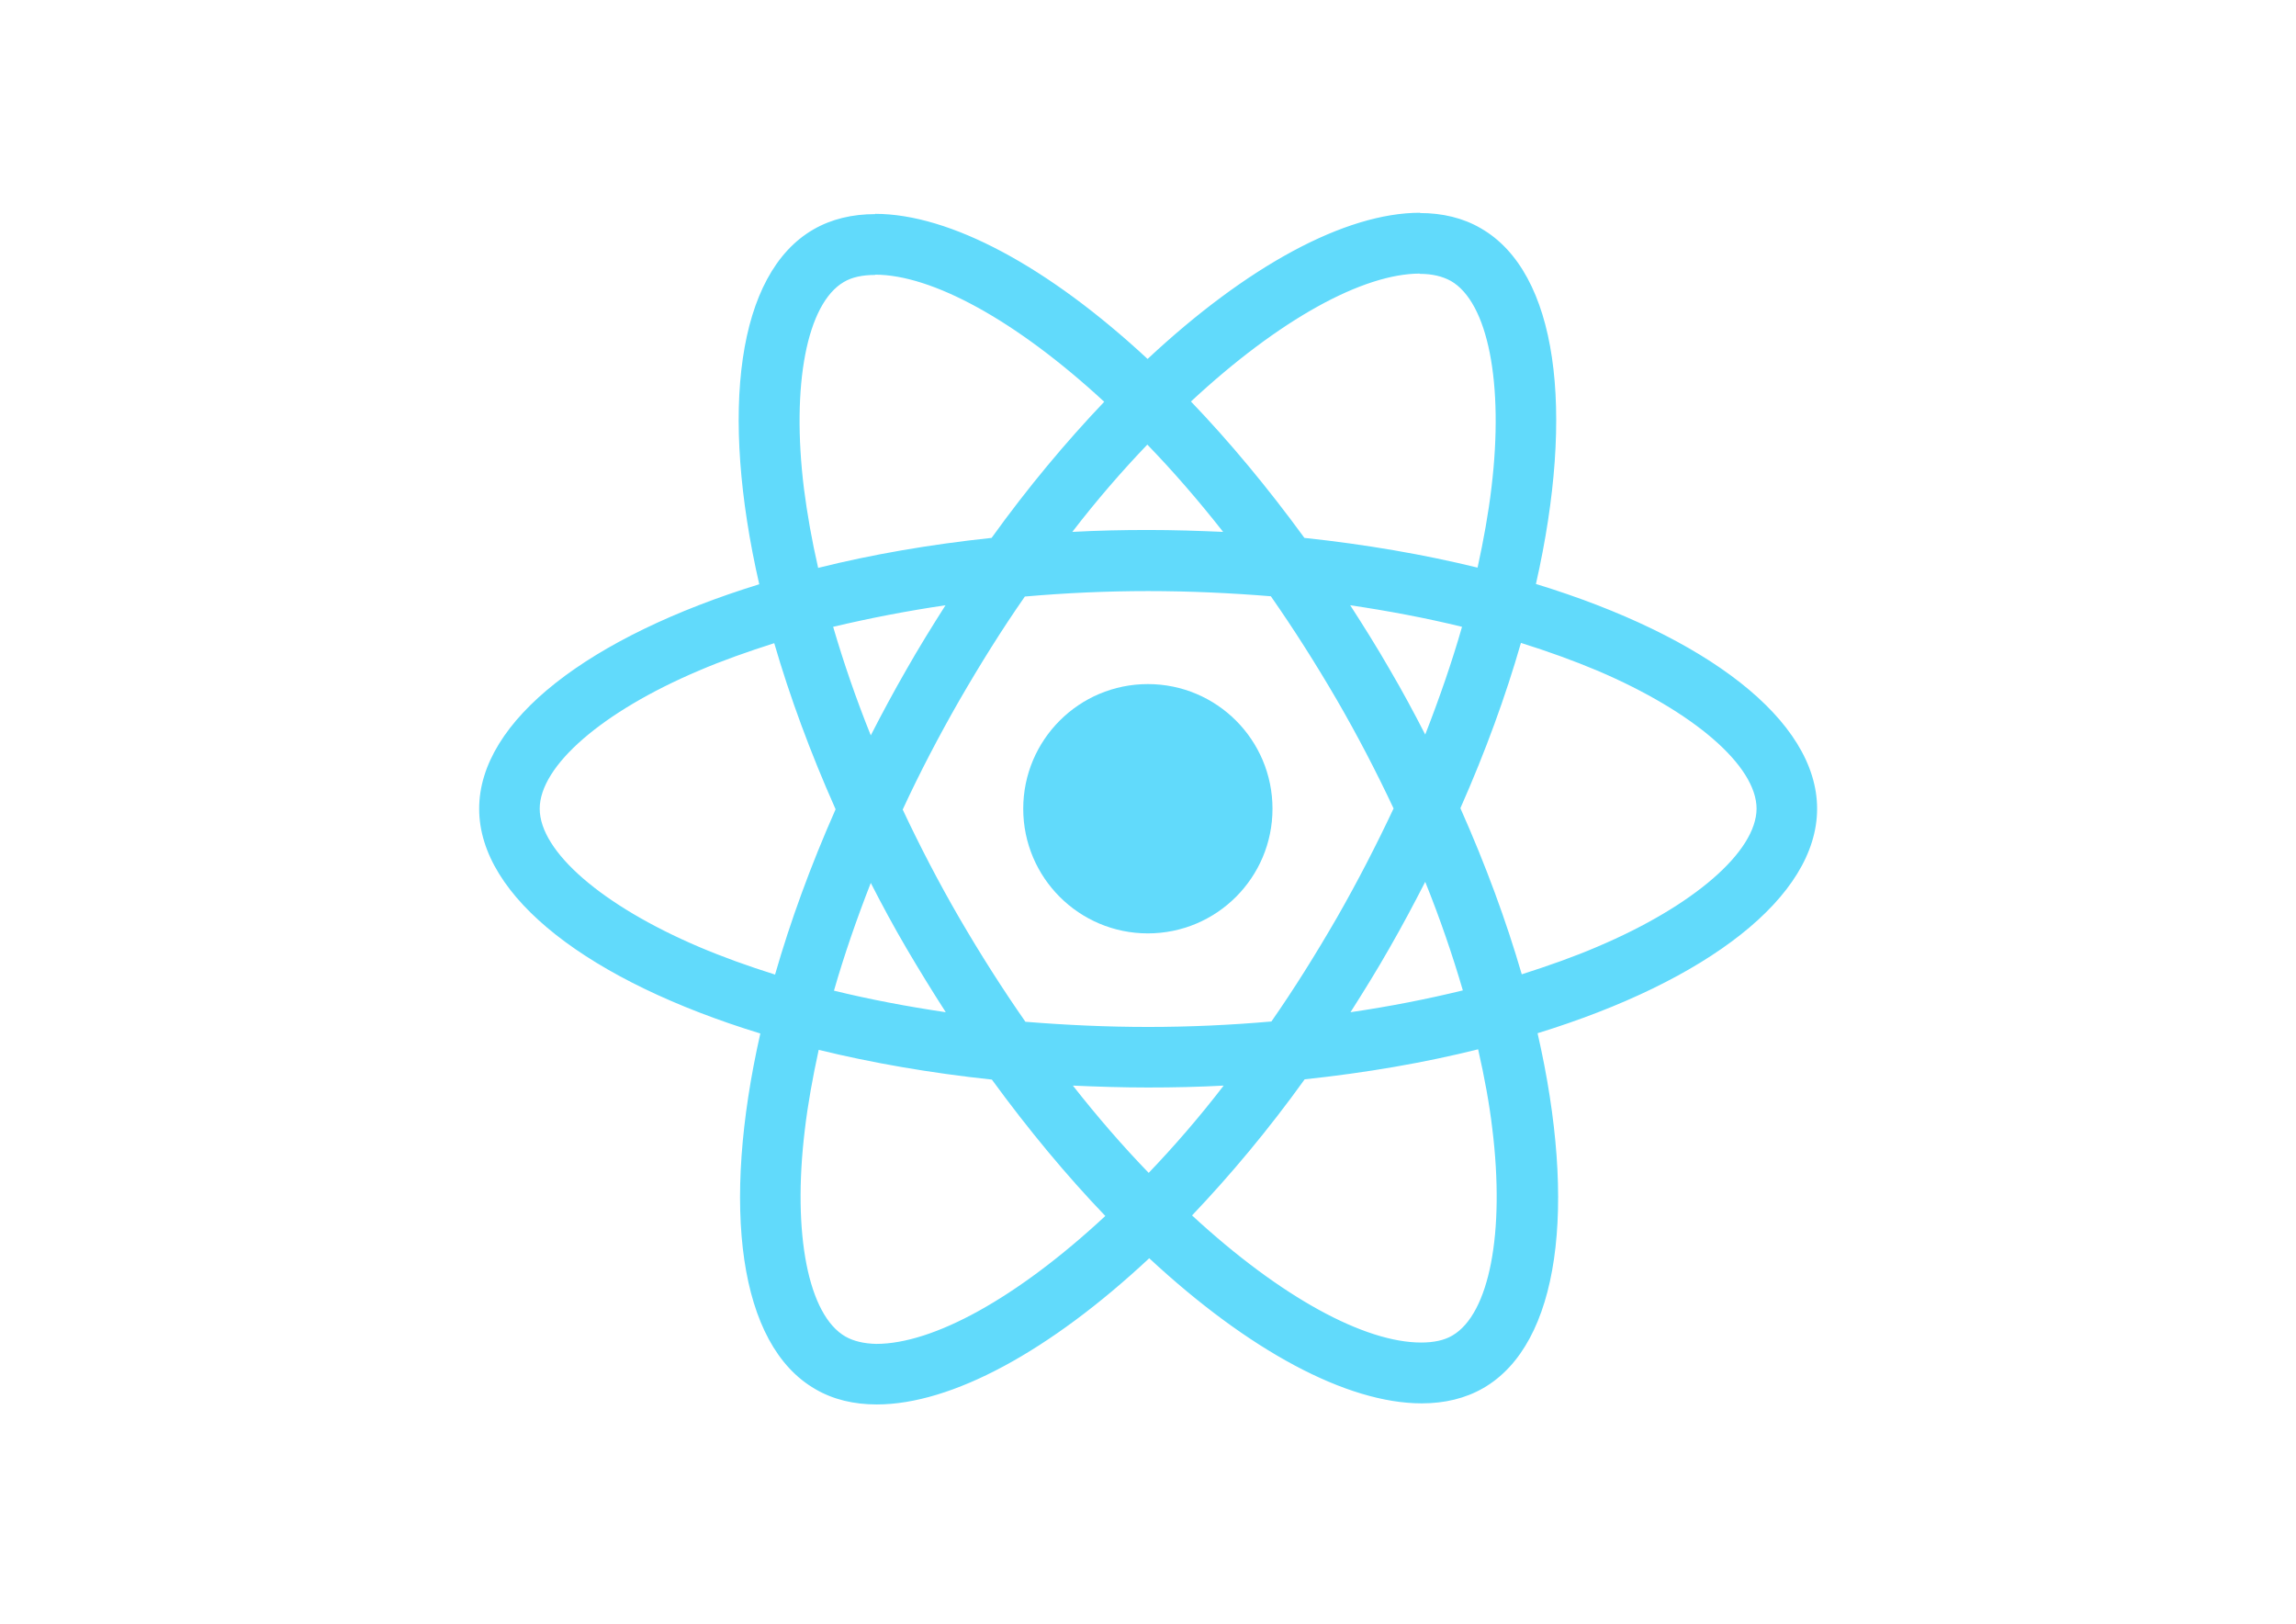
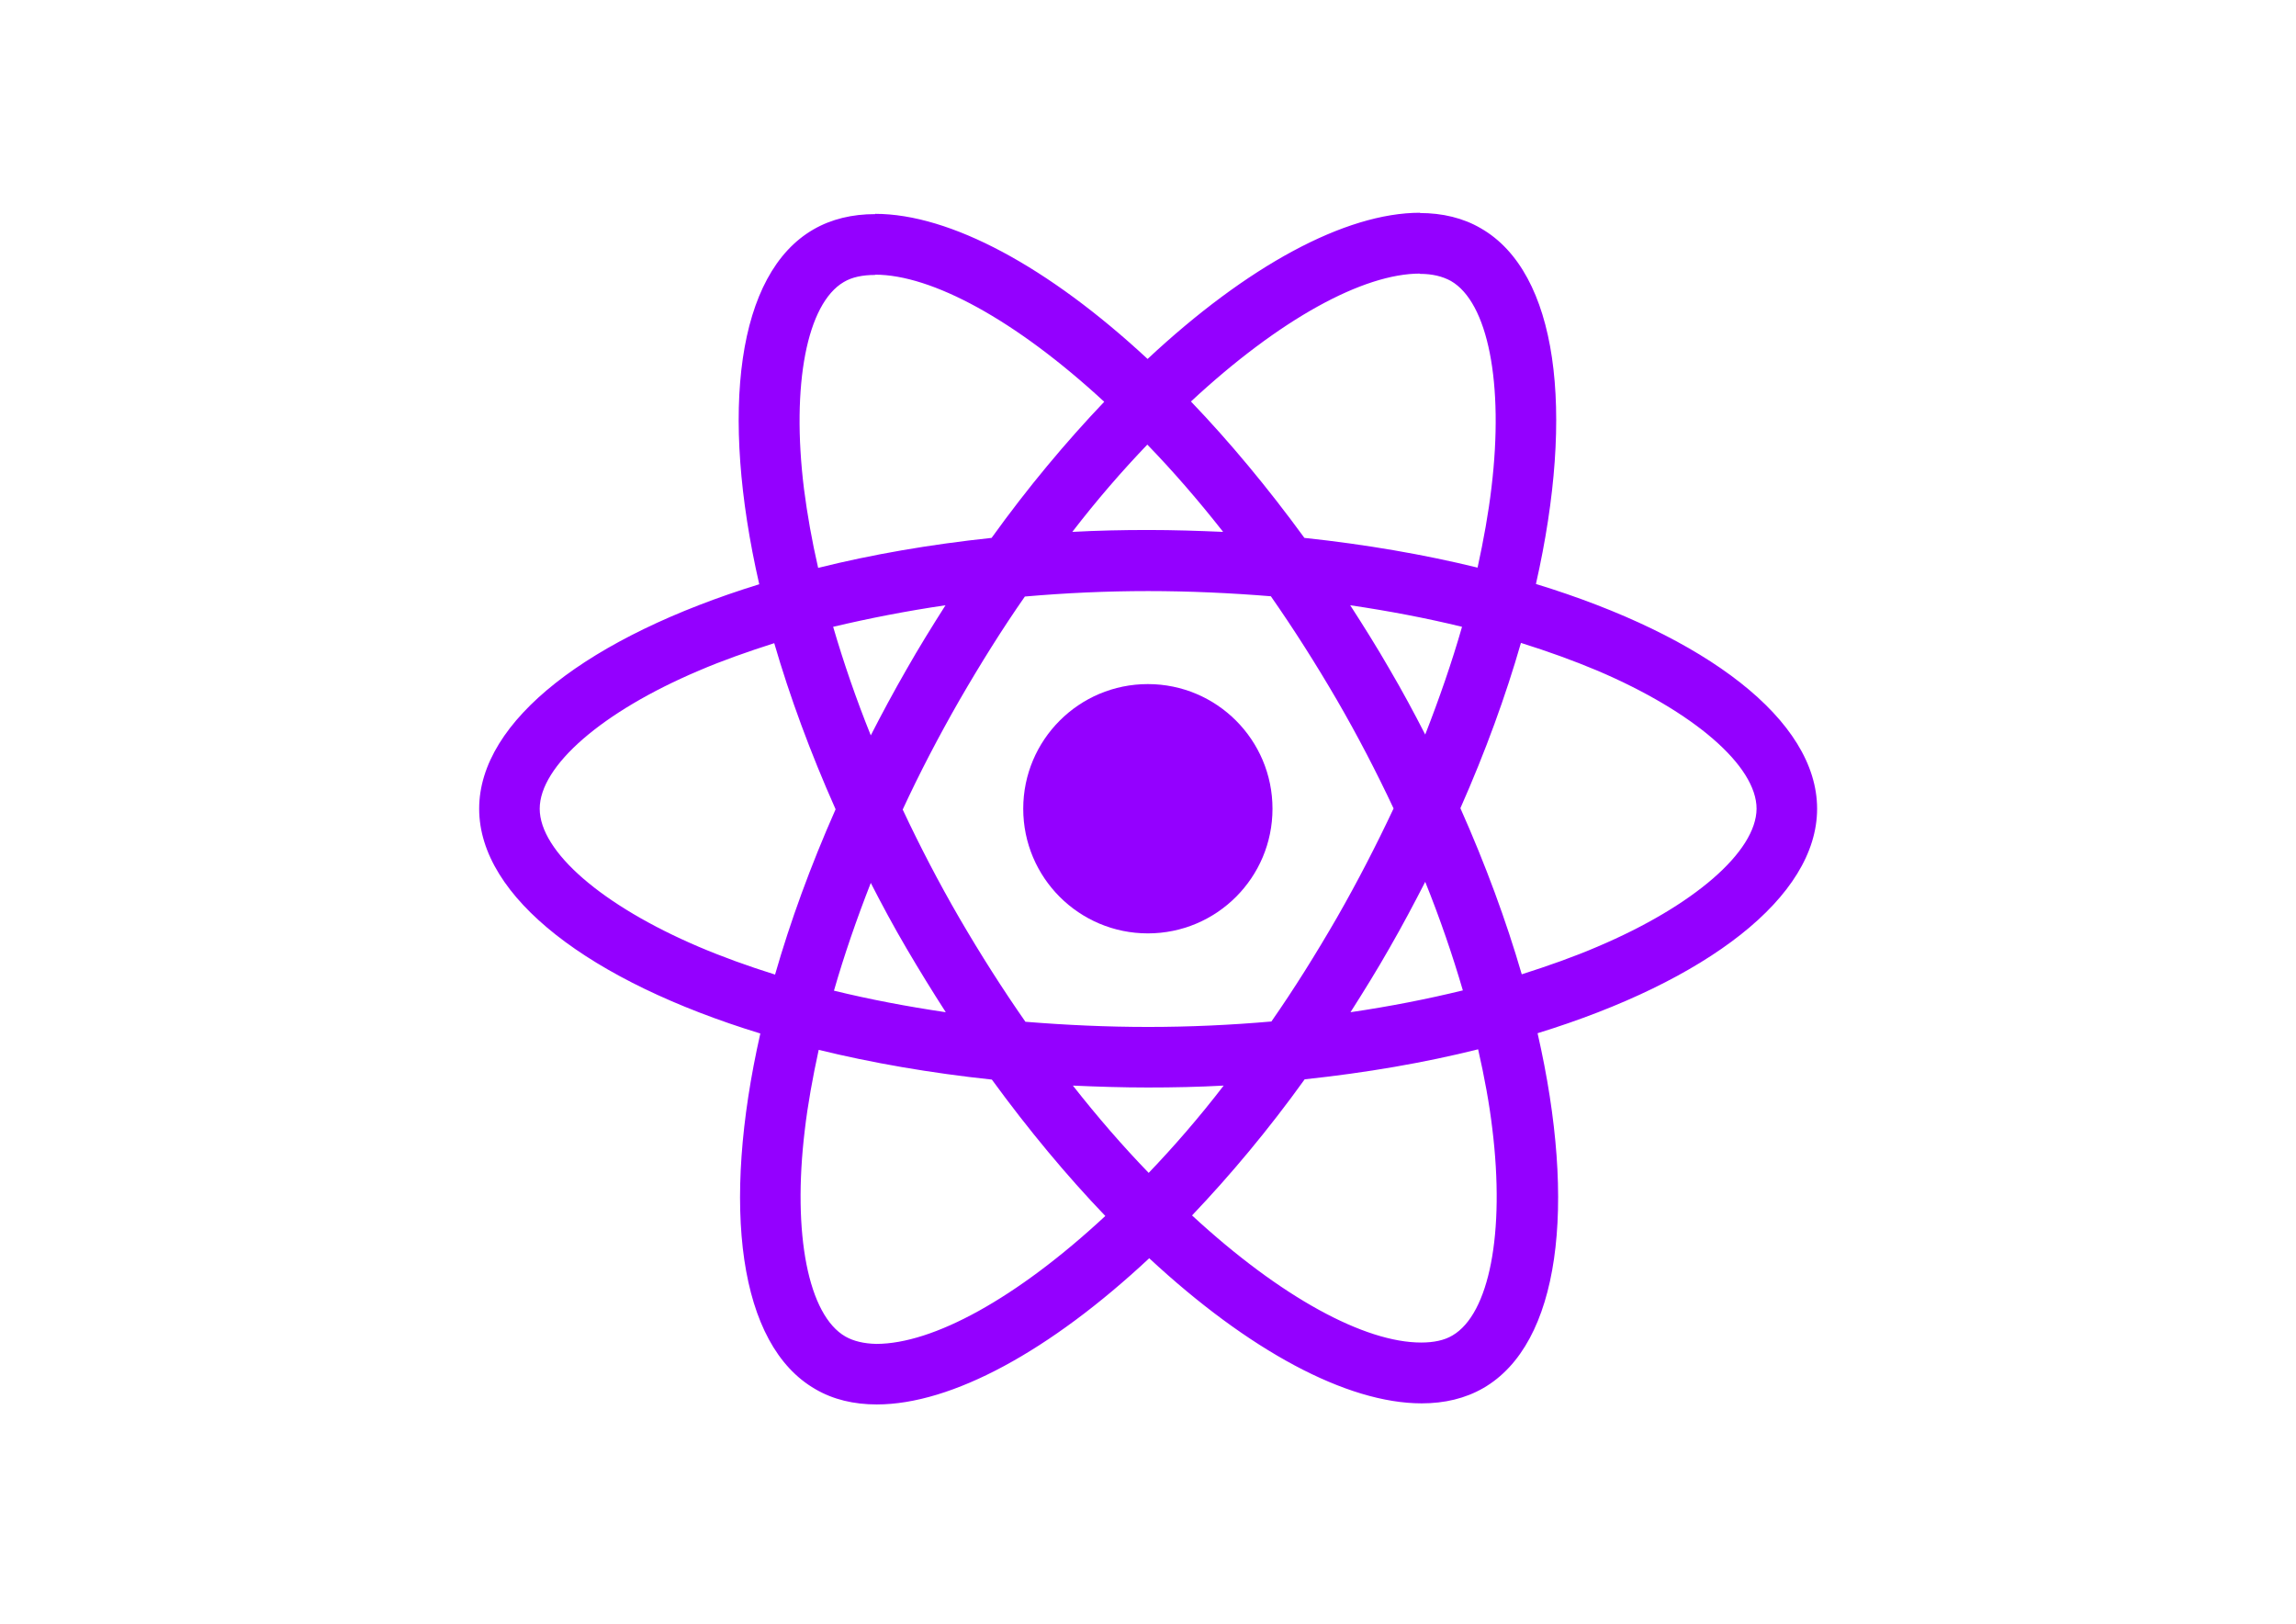
<svg xmlns="http://www.w3.org/2000/svg" viewBox="0 0 841.9 595.3">
-   <g fill="#61DAFB">
+   <g fill="#9400ff">
    <path d="M666.3 296.5c0-32.5-40.7-63.3-103.1-82.4 14.4-63.6 8-114.2-20.2-130.4-6.5-3.8-14.1-5.6-22.4-5.6v22.3c4.6 0 8.3.9 11.4 2.6 13.6 7.8 19.5 37.5 14.9 75.7-1.1 9.4-2.9 19.3-5.1 29.4-19.6-4.8-41-8.5-63.5-10.9-13.5-18.5-27.5-35.3-41.6-50 32.6-30.3 63.2-46.9 84-46.9V78c-27.5 0-63.5 19.6-99.9 53.6-36.4-33.8-72.4-53.2-99.9-53.2v22.3c20.7 0 51.4 16.5 84 46.6-14 14.7-28 31.4-41.3 49.9-22.6 2.4-44 6.1-63.6 11-2.3-10-4-19.7-5.2-29-4.7-38.2 1.1-67.9 14.6-75.8 3-1.8 6.9-2.6 11.5-2.6V78.5c-8.4 0-16 1.8-22.6 5.6-28.1 16.2-34.4 66.7-19.9 130.1-62.2 19.2-102.7 49.9-102.7 82.3 0 32.5 40.7 63.3 103.1 82.4-14.4 63.6-8 114.2 20.2 130.4 6.5 3.8 14.1 5.6 22.5 5.6 27.5 0 63.5-19.6 99.9-53.6 36.4 33.8 72.4 53.2 99.9 53.2 8.4 0 16-1.8 22.6-5.6 28.1-16.2 34.4-66.7 19.9-130.1 62-19.1 102.5-49.9 102.5-82.3zm-130.2-66.7c-3.7 12.9-8.3 26.2-13.5 39.5-4.1-8-8.4-16-13.1-24-4.6-8-9.5-15.8-14.4-23.4 14.2 2.1 27.9 4.7 41 7.9zm-45.8 106.5c-7.8 13.5-15.8 26.3-24.1 38.2-14.9 1.3-30 2-45.2 2-15.1 0-30.2-.7-45-1.9-8.3-11.9-16.4-24.6-24.2-38-7.6-13.1-14.5-26.4-20.8-39.8 6.2-13.4 13.2-26.8 20.7-39.9 7.8-13.5 15.8-26.3 24.1-38.2 14.9-1.3 30-2 45.2-2 15.1 0 30.2.7 45 1.9 8.3 11.9 16.4 24.6 24.2 38 7.6 13.1 14.5 26.4 20.8 39.8-6.3 13.4-13.2 26.8-20.7 39.9zm32.3-13c5.4 13.4 10 26.8 13.8 39.8-13.1 3.2-26.9 5.9-41.2 8 4.9-7.7 9.8-15.6 14.4-23.7 4.6-8 8.9-16.1 13-24.1zM421.2 430c-9.3-9.6-18.6-20.3-27.8-32 9 .4 18.2.7 27.5.7 9.4 0 18.7-.2 27.8-.7-9 11.7-18.3 22.4-27.5 32zm-74.4-58.9c-14.2-2.1-27.9-4.7-41-7.9 3.7-12.9 8.3-26.2 13.5-39.5 4.1 8 8.4 16 13.1 24 4.7 8 9.5 15.8 14.4 23.4zM420.7 163c9.3 9.6 18.6 20.3 27.8 32-9-.4-18.2-.7-27.5-.7-9.4 0-18.7.2-27.8.7 9-11.7 18.3-22.4 27.5-32zm-74 58.9c-4.9 7.7-9.8 15.6-14.4 23.7-4.6 8-8.9 16-13 24-5.4-13.4-10-26.8-13.8-39.8 13.1-3.1 26.9-5.8 41.2-7.9zm-90.5 125.2c-35.4-15.1-58.3-34.9-58.3-50.6 0-15.7 22.9-35.6 58.3-50.6 8.6-3.7 18-7 27.7-10.1 5.7 19.6 13.2 40 22.5 60.9-9.2 20.8-16.6 41.1-22.2 60.6-9.9-3.1-19.3-6.5-28-10.2zM310 490c-13.6-7.8-19.5-37.5-14.9-75.7 1.1-9.4 2.9-19.3 5.1-29.4 19.6 4.8 41 8.5 63.5 10.9 13.5 18.5 27.5 35.3 41.6 50-32.6 30.3-63.2 46.9-84 46.9-4.5-.1-8.3-1-11.3-2.7zm237.2-76.2c4.7 38.2-1.1 67.9-14.6 75.8-3 1.8-6.9 2.6-11.5 2.6-20.7 0-51.4-16.5-84-46.6 14-14.7 28-31.4 41.3-49.9 22.6-2.4 44-6.1 63.6-11 2.3 10.1 4.1 19.8 5.2 29.1zm38.5-66.7c-8.6 3.7-18 7-27.7 10.1-5.7-19.6-13.2-40-22.5-60.9 9.2-20.8 16.6-41.1 22.2-60.6 9.9 3.1 19.3 6.5 28.1 10.2 35.4 15.1 58.3 34.9 58.3 50.6-.1 15.7-23 35.6-58.4 50.6zM320.8 78.4z" />
    <circle cx="420.9" cy="296.5" r="45.7" />
    <path d="M520.5 78.1z" />
  </g>
</svg>
